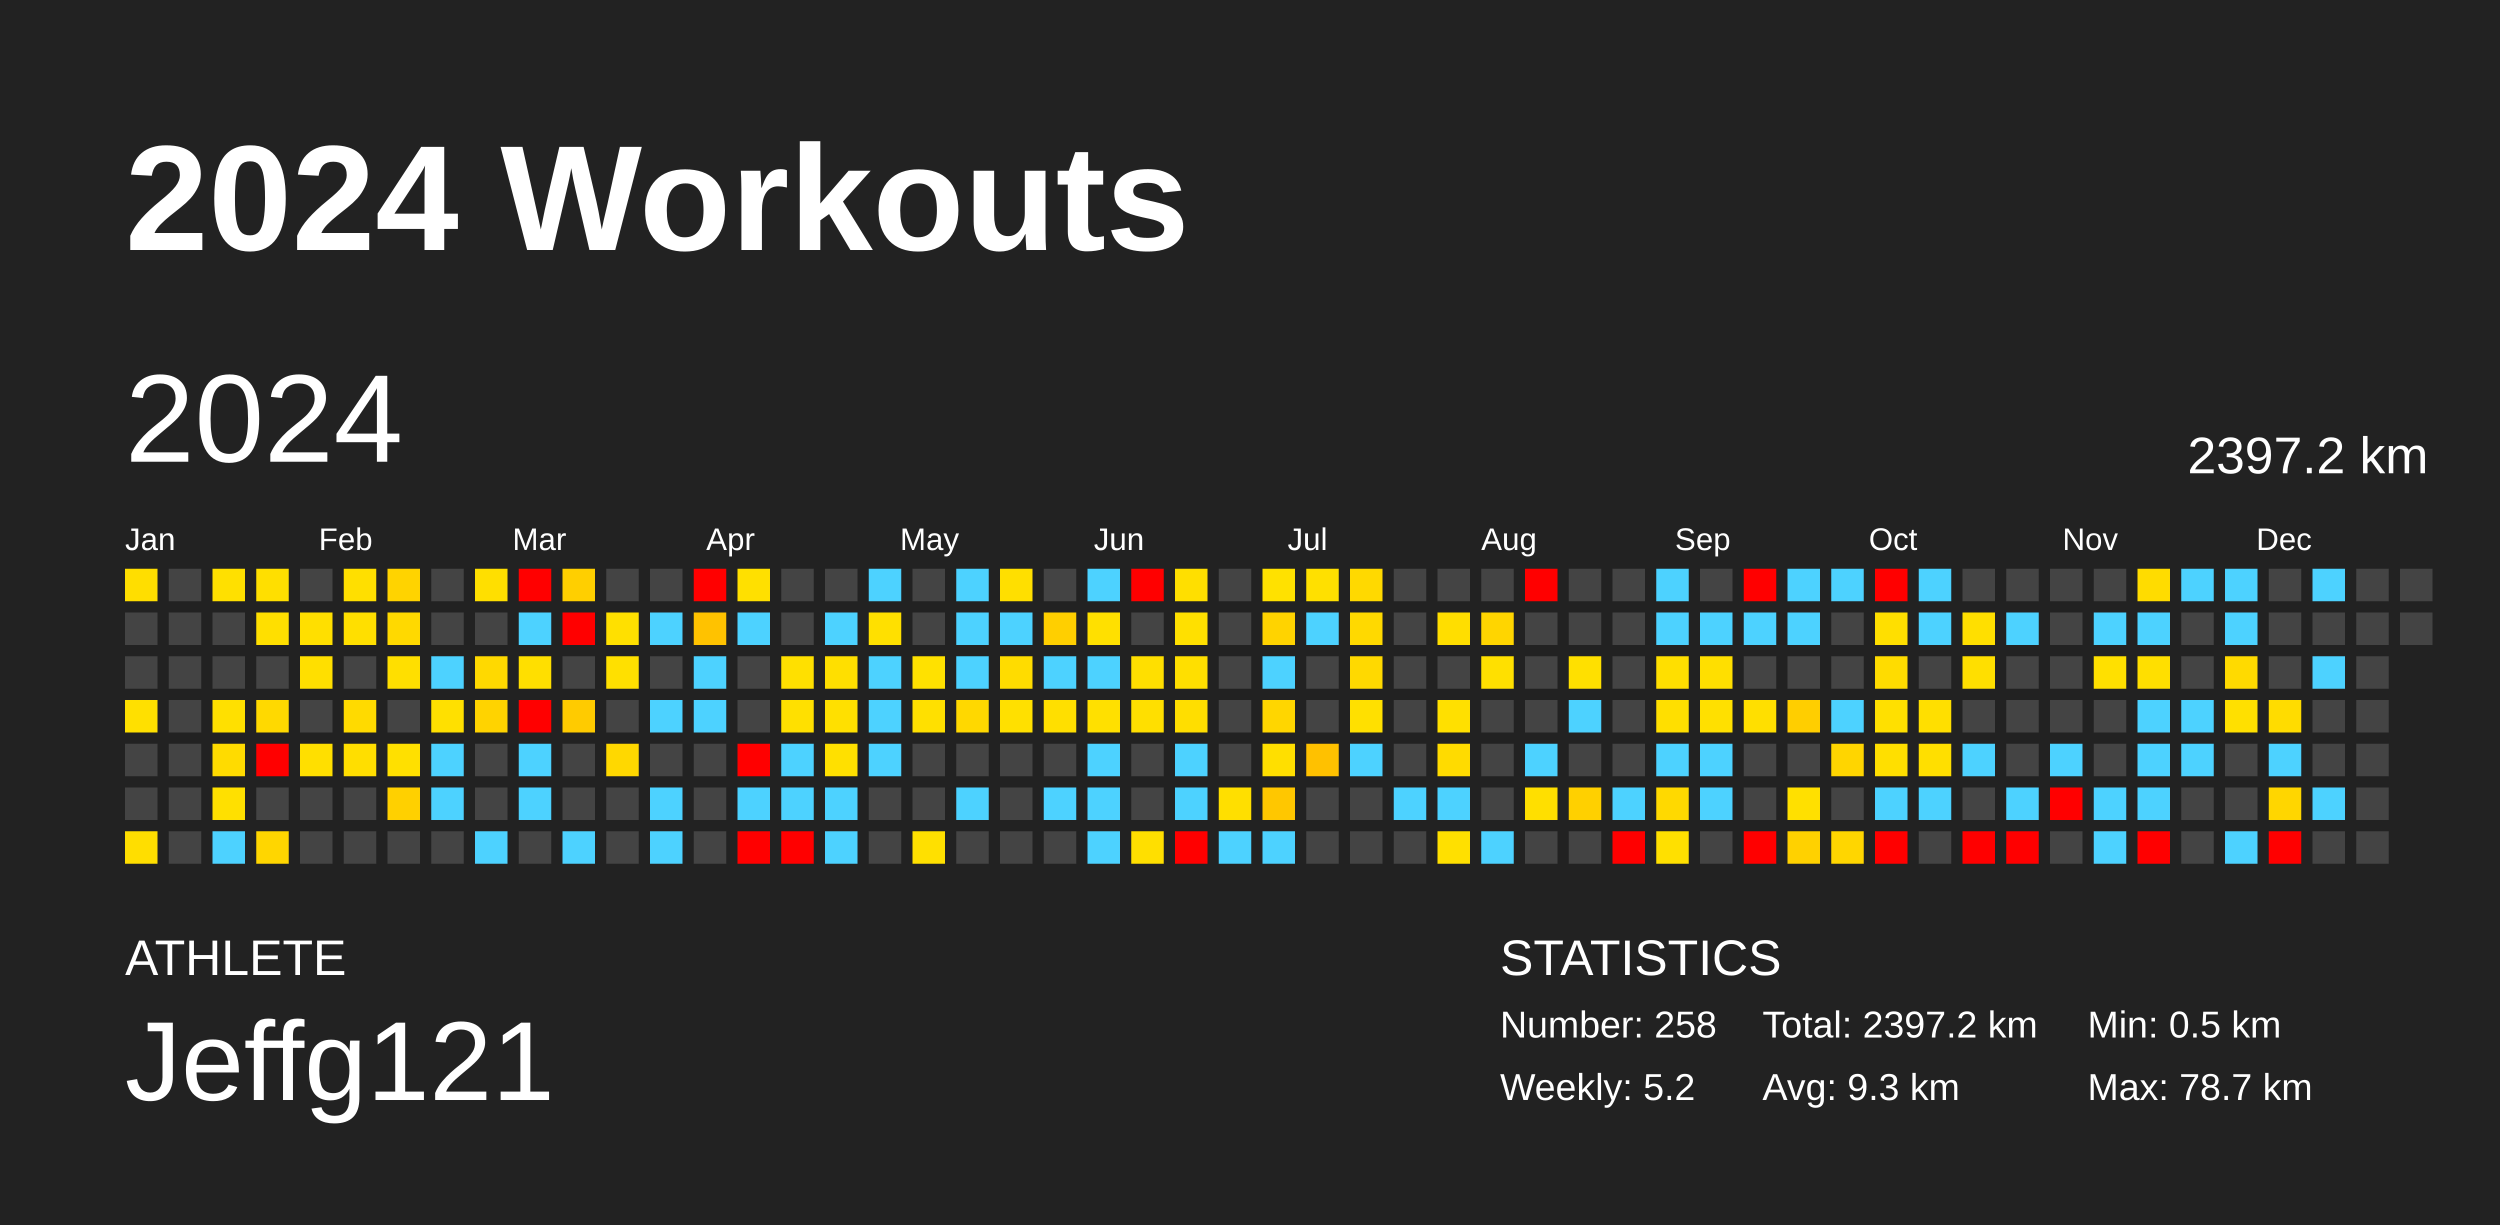
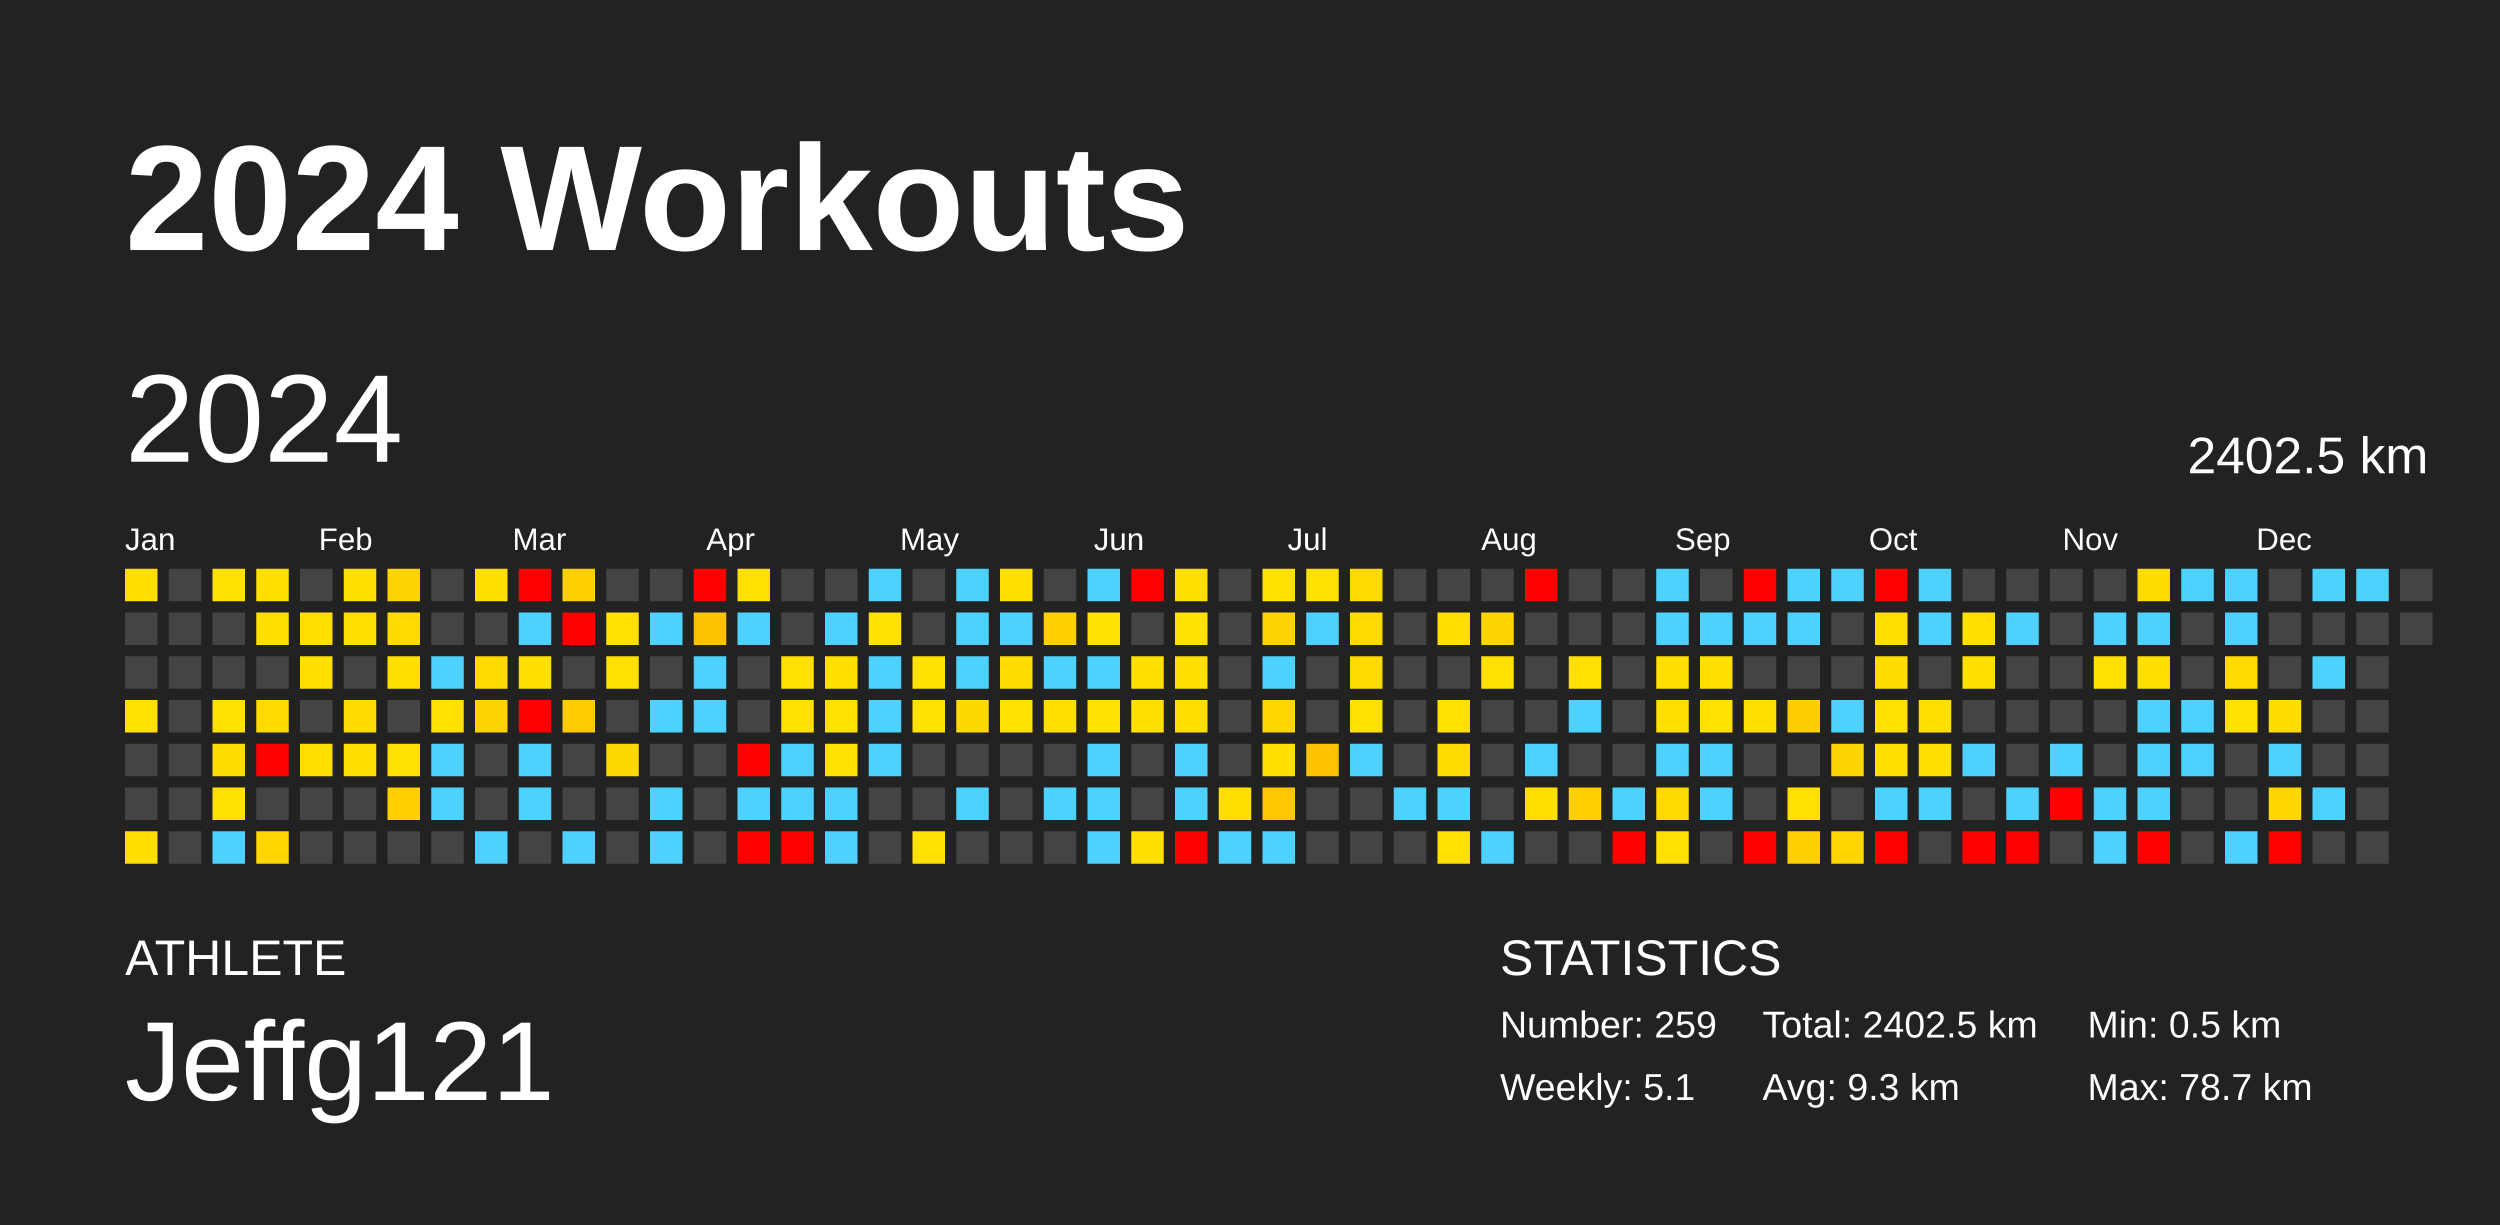
<svg xmlns="http://www.w3.org/2000/svg" baseProfile="full" height="98mm" version="1.1" viewBox="0,0,200,98" width="200mm">
  <defs />
  <rect fill="#222222" height="98" width="200" x="0" y="0" />
  <text fill="#FFFFFF" style="font-size:12px; font-family:Arial; font-weight:bold;" x="10" y="20">2024 Workouts</text>
  <text fill="#FFFFFF" style="font-size:4px; font-family:Arial" x="10" y="78">ATHLETE</text>
  <text fill="#FFFFFF" style="font-size:9px; font-family:Arial" x="10" y="88">Jeffg121</text>
  <text fill="#FFFFFF" style="font-size:4px; font-family:Arial" x="120" y="78">STATISTICS</text>
-   <text fill="#FFFFFF" style="font-size:3px; font-family:Arial" x="120" y="83">Number: 258</text>
-   <text fill="#FFFFFF" style="font-size:3px; font-family:Arial" x="120" y="88">Weekly: 5.2</text>
-   <text fill="#FFFFFF" style="font-size:3px; font-family:Arial" x="141" y="83">Total: 2397.2 km</text>
+   <text fill="#FFFFFF" style="font-size:3px; font-family:Arial" x="120" y="83">Number: 259</text>
+   <text fill="#FFFFFF" style="font-size:3px; font-family:Arial" x="120" y="88">Weekly: 5.1</text>
+   <text fill="#FFFFFF" style="font-size:3px; font-family:Arial" x="141" y="83">Total: 2402.5 km</text>
  <text fill="#FFFFFF" style="font-size:3px; font-family:Arial" x="141" y="88">Avg: 9.3 km</text>
  <text fill="#FFFFFF" style="font-size:3px; font-family:Arial" x="167" y="83">Min: 0.5 km</text>
  <text fill="#FFFFFF" style="font-size:3px; font-family:Arial" x="167" y="88">Max: 78.7 km</text>
  <text dominant-baseline="hanging" fill="#FFFFFF" style="font-size:10.0px; font-family:Arial;" x="10" y="30">2024</text>
-   <text dominant-baseline="hanging" fill="#FFFFFF" style="font-size:4.125px; font-family:Arial;" x="175" y="35">2397.2 km</text>
+   <text dominant-baseline="hanging" fill="#FFFFFF" style="font-size:4.125px; font-family:Arial;" x="175" y="35">2402.5 km</text>
  <text fill="#FFFFFF" style="font-size:2.5px; font-family:Arial" x="10.0" y="44">Jan</text>
  <text fill="#FFFFFF" style="font-size:2.5px; font-family:Arial" x="25.5" y="44">Feb</text>
  <text fill="#FFFFFF" style="font-size:2.5px; font-family:Arial" x="41.0" y="44">Mar</text>
  <text fill="#FFFFFF" style="font-size:2.5px; font-family:Arial" x="56.5" y="44">Apr</text>
  <text fill="#FFFFFF" style="font-size:2.5px; font-family:Arial" x="72.0" y="44">May</text>
  <text fill="#FFFFFF" style="font-size:2.5px; font-family:Arial" x="87.5" y="44">Jun</text>
  <text fill="#FFFFFF" style="font-size:2.5px; font-family:Arial" x="103.0" y="44">Jul</text>
  <text fill="#FFFFFF" style="font-size:2.5px; font-family:Arial" x="118.5" y="44">Aug</text>
  <text fill="#FFFFFF" style="font-size:2.5px; font-family:Arial" x="134.0" y="44">Sep</text>
  <text fill="#FFFFFF" style="font-size:2.5px; font-family:Arial" x="149.5" y="44">Oct</text>
  <text fill="#FFFFFF" style="font-size:2.5px; font-family:Arial" x="165.0" y="44">Nov</text>
  <text fill="#FFFFFF" style="font-size:2.5px; font-family:Arial" x="180.5" y="44">Dec</text>
  <rect fill="#ffde00" height="2.6" width="2.6" x="10.0" y="45.5" />
  <rect fill="#444444" height="2.6" width="2.6" x="10.0" y="49.0" />
  <rect fill="#444444" height="2.6" width="2.6" x="10.0" y="52.5" />
  <rect fill="#ffe000" height="2.6" width="2.6" x="10.0" y="56.0" />
  <rect fill="#444444" height="2.6" width="2.6" x="10.0" y="59.5" />
  <rect fill="#444444" height="2.6" width="2.6" x="10.0" y="63.0" />
  <rect fill="#ffde00" height="2.6" width="2.6" x="10.0" y="66.5" />
  <rect fill="#444444" height="2.6" width="2.6" x="13.5" y="45.5" />
  <rect fill="#444444" height="2.6" width="2.6" x="13.5" y="49.0" />
  <rect fill="#444444" height="2.6" width="2.6" x="13.5" y="52.5" />
  <rect fill="#444444" height="2.6" width="2.6" x="13.5" y="56.0" />
  <rect fill="#444444" height="2.6" width="2.6" x="13.5" y="59.5" />
  <rect fill="#444444" height="2.6" width="2.6" x="13.5" y="63.0" />
  <rect fill="#444444" height="2.6" width="2.6" x="13.5" y="66.5" />
  <rect fill="#ffe000" height="2.6" width="2.6" x="17.0" y="45.5" />
  <rect fill="#444444" height="2.6" width="2.6" x="17.0" y="49.0" />
  <rect fill="#444444" height="2.6" width="2.6" x="17.0" y="52.5" />
  <rect fill="#ffe000" height="2.6" width="2.6" x="17.0" y="56.0" />
  <rect fill="#ffdb00" height="2.6" width="2.6" x="17.0" y="59.5" />
  <rect fill="#ffe000" height="2.6" width="2.6" x="17.0" y="63.0" />
  <rect fill="#4dd2ff" height="2.6" width="2.6" x="17.0" y="66.5" />
  <rect fill="#ffdf00" height="2.6" width="2.6" x="20.5" y="45.5" />
  <rect fill="#ffdf00" height="2.6" width="2.6" x="20.5" y="49.0" />
  <rect fill="#444444" height="2.6" width="2.6" x="20.5" y="52.5" />
  <rect fill="#ffd900" height="2.6" width="2.6" x="20.5" y="56.0" />
  <rect fill="red" height="2.6" width="2.6" x="20.5" y="59.5" />
  <rect fill="#444444" height="2.6" width="2.6" x="20.5" y="63.0" />
  <rect fill="#ffd600" height="2.6" width="2.6" x="20.5" y="66.5" />
  <rect fill="#444444" height="2.6" width="2.6" x="24.0" y="45.5" />
  <rect fill="#ffdf00" height="2.6" width="2.6" x="24.0" y="49.0" />
  <rect fill="#ffdf00" height="2.6" width="2.6" x="24.0" y="52.5" />
  <rect fill="#444444" height="2.6" width="2.6" x="24.0" y="56.0" />
  <rect fill="#ffdf00" height="2.6" width="2.6" x="24.0" y="59.5" />
  <rect fill="#444444" height="2.6" width="2.6" x="24.0" y="63.0" />
  <rect fill="#444444" height="2.6" width="2.6" x="24.0" y="66.5" />
  <rect fill="#ffdf00" height="2.6" width="2.6" x="27.5" y="45.5" />
  <rect fill="#ffdf00" height="2.6" width="2.6" x="27.5" y="49.0" />
  <rect fill="#444444" height="2.6" width="2.6" x="27.5" y="52.5" />
  <rect fill="#ffda00" height="2.6" width="2.6" x="27.5" y="56.0" />
  <rect fill="#ffde00" height="2.6" width="2.6" x="27.5" y="59.5" />
  <rect fill="#444444" height="2.6" width="2.6" x="27.5" y="63.0" />
  <rect fill="#444444" height="2.6" width="2.6" x="27.5" y="66.5" />
  <rect fill="#ffd300" height="2.6" width="2.6" x="31.0" y="45.5" />
  <rect fill="#ffd900" height="2.6" width="2.6" x="31.0" y="49.0" />
  <rect fill="#ffdf00" height="2.6" width="2.6" x="31.0" y="52.5" />
  <rect fill="#444444" height="2.6" width="2.6" x="31.0" y="56.0" />
  <rect fill="#ffe000" height="2.6" width="2.6" x="31.0" y="59.5" />
  <rect fill="#ffd000" height="2.6" width="2.6" x="31.0" y="63.0" />
  <rect fill="#444444" height="2.6" width="2.6" x="31.0" y="66.5" />
  <rect fill="#444444" height="2.6" width="2.6" x="34.5" y="45.5" />
  <rect fill="#444444" height="2.6" width="2.6" x="34.5" y="49.0" />
  <rect fill="#4dd2ff" height="2.6" width="2.6" x="34.5" y="52.5" />
  <rect fill="#ffe000" height="2.6" width="2.6" x="34.5" y="56.0" />
  <rect fill="#4dd2ff" height="2.6" width="2.6" x="34.5" y="59.5" />
  <rect fill="#4dd2ff" height="2.6" width="2.6" x="34.5" y="63.0" />
  <rect fill="#444444" height="2.6" width="2.6" x="34.5" y="66.5" />
  <rect fill="#ffdf00" height="2.6" width="2.6" x="38.0" y="45.5" />
  <rect fill="#444444" height="2.6" width="2.6" x="38.0" y="49.0" />
  <rect fill="#ffd900" height="2.6" width="2.6" x="38.0" y="52.5" />
  <rect fill="#ffd300" height="2.6" width="2.6" x="38.0" y="56.0" />
  <rect fill="#444444" height="2.6" width="2.6" x="38.0" y="59.5" />
  <rect fill="#444444" height="2.6" width="2.6" x="38.0" y="63.0" />
  <rect fill="#4dd2ff" height="2.6" width="2.6" x="38.0" y="66.5" />
  <rect fill="red" height="2.6" width="2.6" x="41.5" y="45.5" />
  <rect fill="#4dd2ff" height="2.6" width="2.6" x="41.5" y="49.0" />
  <rect fill="#ffdf00" height="2.6" width="2.6" x="41.5" y="52.5" />
  <rect fill="red" height="2.6" width="2.6" x="41.5" y="56.0" />
  <rect fill="#4dd2ff" height="2.6" width="2.6" x="41.5" y="59.5" />
  <rect fill="#4dd2ff" height="2.6" width="2.6" x="41.5" y="63.0" />
  <rect fill="#444444" height="2.6" width="2.6" x="41.5" y="66.5" />
  <rect fill="#ffcf00" height="2.6" width="2.6" x="45.0" y="45.5" />
  <rect fill="red" height="2.6" width="2.6" x="45.0" y="49.0" />
  <rect fill="#444444" height="2.6" width="2.6" x="45.0" y="52.5" />
  <rect fill="#ffcb00" height="2.6" width="2.6" x="45.0" y="56.0" />
  <rect fill="#444444" height="2.6" width="2.6" x="45.0" y="59.5" />
  <rect fill="#444444" height="2.6" width="2.6" x="45.0" y="63.0" />
  <rect fill="#4dd2ff" height="2.6" width="2.6" x="45.0" y="66.5" />
  <rect fill="#444444" height="2.6" width="2.6" x="48.5" y="45.5" />
  <rect fill="#ffe000" height="2.6" width="2.6" x="48.5" y="49.0" />
  <rect fill="#ffe000" height="2.6" width="2.6" x="48.5" y="52.5" />
  <rect fill="#444444" height="2.6" width="2.6" x="48.5" y="56.0" />
  <rect fill="#ffd800" height="2.6" width="2.6" x="48.5" y="59.5" />
  <rect fill="#444444" height="2.6" width="2.6" x="48.5" y="63.0" />
  <rect fill="#444444" height="2.6" width="2.6" x="48.5" y="66.5" />
  <rect fill="#444444" height="2.6" width="2.6" x="52.0" y="45.5" />
  <rect fill="#4dd2ff" height="2.6" width="2.6" x="52.0" y="49.0" />
  <rect fill="#444444" height="2.6" width="2.6" x="52.0" y="52.5" />
  <rect fill="#4dd2ff" height="2.6" width="2.6" x="52.0" y="56.0" />
  <rect fill="#444444" height="2.6" width="2.6" x="52.0" y="59.5" />
  <rect fill="#4dd2ff" height="2.6" width="2.6" x="52.0" y="63.0" />
  <rect fill="#4dd2ff" height="2.6" width="2.6" x="52.0" y="66.5" />
  <rect fill="red" height="2.6" width="2.6" x="55.5" y="45.5" />
  <rect fill="#ffc200" height="2.6" width="2.6" x="55.5" y="49.0" />
  <rect fill="#4dd2ff" height="2.6" width="2.6" x="55.5" y="52.5" />
  <rect fill="#4dd2ff" height="2.6" width="2.6" x="55.5" y="56.0" />
  <rect fill="#444444" height="2.6" width="2.6" x="55.5" y="59.5" />
  <rect fill="#444444" height="2.6" width="2.6" x="55.5" y="63.0" />
  <rect fill="#444444" height="2.6" width="2.6" x="55.5" y="66.5" />
  <rect fill="#ffe000" height="2.6" width="2.6" x="59.0" y="45.5" />
  <rect fill="#4dd2ff" height="2.6" width="2.6" x="59.0" y="49.0" />
  <rect fill="#444444" height="2.6" width="2.6" x="59.0" y="52.5" />
  <rect fill="#444444" height="2.6" width="2.6" x="59.0" y="56.0" />
  <rect fill="red" height="2.6" width="2.6" x="59.0" y="59.5" />
  <rect fill="#4dd2ff" height="2.6" width="2.6" x="59.0" y="63.0" />
  <rect fill="red" height="2.6" width="2.6" x="59.0" y="66.5" />
  <rect fill="#444444" height="2.6" width="2.6" x="62.5" y="45.5" />
  <rect fill="#444444" height="2.6" width="2.6" x="62.5" y="49.0" />
  <rect fill="#ffe000" height="2.6" width="2.6" x="62.5" y="52.5" />
  <rect fill="#ffe000" height="2.6" width="2.6" x="62.5" y="56.0" />
  <rect fill="#4dd2ff" height="2.6" width="2.6" x="62.5" y="59.5" />
  <rect fill="#4dd2ff" height="2.6" width="2.6" x="62.5" y="63.0" />
  <rect fill="red" height="2.6" width="2.6" x="62.5" y="66.5" />
  <rect fill="#444444" height="2.6" width="2.6" x="66.0" y="45.5" />
  <rect fill="#4dd2ff" height="2.6" width="2.6" x="66.0" y="49.0" />
  <rect fill="#ffdf00" height="2.6" width="2.6" x="66.0" y="52.5" />
  <rect fill="#ffe000" height="2.6" width="2.6" x="66.0" y="56.0" />
  <rect fill="#ffe000" height="2.6" width="2.6" x="66.0" y="59.5" />
  <rect fill="#4dd2ff" height="2.6" width="2.6" x="66.0" y="63.0" />
  <rect fill="#4dd2ff" height="2.6" width="2.6" x="66.0" y="66.5" />
  <rect fill="#4dd2ff" height="2.6" width="2.6" x="69.5" y="45.5" />
  <rect fill="#ffe000" height="2.6" width="2.6" x="69.5" y="49.0" />
  <rect fill="#4dd2ff" height="2.6" width="2.6" x="69.5" y="52.5" />
  <rect fill="#4dd2ff" height="2.6" width="2.6" x="69.5" y="56.0" />
  <rect fill="#4dd2ff" height="2.6" width="2.6" x="69.5" y="59.5" />
  <rect fill="#444444" height="2.6" width="2.6" x="69.5" y="63.0" />
  <rect fill="#444444" height="2.6" width="2.6" x="69.5" y="66.5" />
  <rect fill="#444444" height="2.6" width="2.6" x="73.0" y="45.5" />
  <rect fill="#444444" height="2.6" width="2.6" x="73.0" y="49.0" />
  <rect fill="#ffe100" height="2.6" width="2.6" x="73.0" y="52.5" />
  <rect fill="#ffe000" height="2.6" width="2.6" x="73.0" y="56.0" />
  <rect fill="#444444" height="2.6" width="2.6" x="73.0" y="59.5" />
  <rect fill="#444444" height="2.6" width="2.6" x="73.0" y="63.0" />
  <rect fill="#ffe000" height="2.6" width="2.6" x="73.0" y="66.5" />
  <rect fill="#4dd2ff" height="2.6" width="2.6" x="76.5" y="45.5" />
  <rect fill="#4dd2ff" height="2.6" width="2.6" x="76.5" y="49.0" />
  <rect fill="#4dd2ff" height="2.6" width="2.6" x="76.5" y="52.5" />
  <rect fill="#ffd800" height="2.6" width="2.6" x="76.5" y="56.0" />
  <rect fill="#444444" height="2.6" width="2.6" x="76.5" y="59.5" />
  <rect fill="#4dd2ff" height="2.6" width="2.6" x="76.5" y="63.0" />
  <rect fill="#444444" height="2.6" width="2.6" x="76.5" y="66.5" />
  <rect fill="#ffdf00" height="2.6" width="2.6" x="80.0" y="45.5" />
  <rect fill="#4dd2ff" height="2.6" width="2.6" x="80.0" y="49.0" />
  <rect fill="#ffdc00" height="2.6" width="2.6" x="80.0" y="52.5" />
  <rect fill="#ffe000" height="2.6" width="2.6" x="80.0" y="56.0" />
  <rect fill="#444444" height="2.6" width="2.6" x="80.0" y="59.5" />
  <rect fill="#444444" height="2.6" width="2.6" x="80.0" y="63.0" />
  <rect fill="#444444" height="2.6" width="2.6" x="80.0" y="66.5" />
  <rect fill="#444444" height="2.6" width="2.6" x="83.5" y="45.5" />
  <rect fill="#ffcf00" height="2.6" width="2.6" x="83.5" y="49.0" />
  <rect fill="#4dd2ff" height="2.6" width="2.6" x="83.5" y="52.5" />
  <rect fill="#ffdf00" height="2.6" width="2.6" x="83.5" y="56.0" />
  <rect fill="#444444" height="2.6" width="2.6" x="83.5" y="59.5" />
  <rect fill="#4dd2ff" height="2.6" width="2.6" x="83.5" y="63.0" />
  <rect fill="#444444" height="2.6" width="2.6" x="83.5" y="66.5" />
  <rect fill="#4dd2ff" height="2.6" width="2.6" x="87.0" y="45.5" />
  <rect fill="#ffe000" height="2.6" width="2.6" x="87.0" y="49.0" />
  <rect fill="#4dd2ff" height="2.6" width="2.6" x="87.0" y="52.5" />
  <rect fill="#ffe000" height="2.6" width="2.6" x="87.0" y="56.0" />
  <rect fill="#4dd2ff" height="2.6" width="2.6" x="87.0" y="59.5" />
  <rect fill="#4dd2ff" height="2.6" width="2.6" x="87.0" y="63.0" />
  <rect fill="#4dd2ff" height="2.6" width="2.6" x="87.0" y="66.5" />
  <rect fill="red" height="2.6" width="2.6" x="90.5" y="45.5" />
  <rect fill="#444444" height="2.6" width="2.6" x="90.5" y="49.0" />
  <rect fill="#ffdf00" height="2.6" width="2.6" x="90.5" y="52.5" />
  <rect fill="#ffdf00" height="2.6" width="2.6" x="90.5" y="56.0" />
  <rect fill="#444444" height="2.6" width="2.6" x="90.5" y="59.5" />
  <rect fill="#444444" height="2.6" width="2.6" x="90.5" y="63.0" />
  <rect fill="#ffdf00" height="2.6" width="2.6" x="90.5" y="66.5" />
  <rect fill="#ffdf00" height="2.6" width="2.6" x="94.0" y="45.5" />
  <rect fill="#ffe000" height="2.6" width="2.6" x="94.0" y="49.0" />
  <rect fill="#ffdf00" height="2.6" width="2.6" x="94.0" y="52.5" />
  <rect fill="#ffde00" height="2.6" width="2.6" x="94.0" y="56.0" />
  <rect fill="#4dd2ff" height="2.6" width="2.6" x="94.0" y="59.5" />
  <rect fill="#4dd2ff" height="2.6" width="2.6" x="94.0" y="63.0" />
  <rect fill="red" height="2.6" width="2.6" x="94.0" y="66.5" />
  <rect fill="#444444" height="2.6" width="2.6" x="97.5" y="45.5" />
  <rect fill="#444444" height="2.6" width="2.6" x="97.5" y="49.0" />
  <rect fill="#444444" height="2.6" width="2.6" x="97.5" y="52.5" />
  <rect fill="#444444" height="2.6" width="2.6" x="97.5" y="56.0" />
  <rect fill="#444444" height="2.6" width="2.6" x="97.5" y="59.5" />
  <rect fill="#ffdf00" height="2.6" width="2.6" x="97.5" y="63.0" />
  <rect fill="#4dd2ff" height="2.6" width="2.6" x="97.5" y="66.5" />
  <rect fill="#ffe100" height="2.6" width="2.6" x="101.0" y="45.5" />
  <rect fill="#ffd300" height="2.6" width="2.6" x="101.0" y="49.0" />
  <rect fill="#4dd2ff" height="2.6" width="2.6" x="101.0" y="52.5" />
  <rect fill="#ffd600" height="2.6" width="2.6" x="101.0" y="56.0" />
  <rect fill="#ffdf00" height="2.6" width="2.6" x="101.0" y="59.5" />
  <rect fill="#ffc700" height="2.6" width="2.6" x="101.0" y="63.0" />
  <rect fill="#4dd2ff" height="2.6" width="2.6" x="101.0" y="66.5" />
  <rect fill="#ffe000" height="2.6" width="2.6" x="104.5" y="45.5" />
  <rect fill="#4dd2ff" height="2.6" width="2.6" x="104.5" y="49.0" />
  <rect fill="#444444" height="2.6" width="2.6" x="104.5" y="52.5" />
  <rect fill="#444444" height="2.6" width="2.6" x="104.5" y="56.0" />
  <rect fill="#ffc100" height="2.6" width="2.6" x="104.5" y="59.5" />
  <rect fill="#444444" height="2.6" width="2.6" x="104.5" y="63.0" />
  <rect fill="#444444" height="2.6" width="2.6" x="104.5" y="66.5" />
  <rect fill="#ffd900" height="2.6" width="2.6" x="108.0" y="45.5" />
  <rect fill="#ffd900" height="2.6" width="2.6" x="108.0" y="49.0" />
  <rect fill="#ffd900" height="2.6" width="2.6" x="108.0" y="52.5" />
  <rect fill="#ffe000" height="2.6" width="2.6" x="108.0" y="56.0" />
  <rect fill="#4dd2ff" height="2.6" width="2.6" x="108.0" y="59.5" />
  <rect fill="#444444" height="2.6" width="2.6" x="108.0" y="63.0" />
  <rect fill="#444444" height="2.6" width="2.6" x="108.0" y="66.5" />
  <rect fill="#444444" height="2.6" width="2.6" x="111.5" y="45.5" />
  <rect fill="#444444" height="2.6" width="2.6" x="111.5" y="49.0" />
  <rect fill="#444444" height="2.6" width="2.6" x="111.5" y="52.5" />
  <rect fill="#444444" height="2.6" width="2.6" x="111.5" y="56.0" />
  <rect fill="#444444" height="2.6" width="2.6" x="111.5" y="59.5" />
  <rect fill="#4dd2ff" height="2.6" width="2.6" x="111.5" y="63.0" />
  <rect fill="#444444" height="2.6" width="2.6" x="111.5" y="66.5" />
  <rect fill="#444444" height="2.6" width="2.6" x="115.0" y="45.5" />
  <rect fill="#ffde00" height="2.6" width="2.6" x="115.0" y="49.0" />
  <rect fill="#444444" height="2.6" width="2.6" x="115.0" y="52.5" />
  <rect fill="#ffe000" height="2.6" width="2.6" x="115.0" y="56.0" />
  <rect fill="#ffdb00" height="2.6" width="2.6" x="115.0" y="59.5" />
  <rect fill="#4dd2ff" height="2.6" width="2.6" x="115.0" y="63.0" />
  <rect fill="#ffe000" height="2.6" width="2.6" x="115.0" y="66.5" />
  <rect fill="#444444" height="2.6" width="2.6" x="118.5" y="45.5" />
  <rect fill="#ffd500" height="2.6" width="2.6" x="118.5" y="49.0" />
  <rect fill="#ffe000" height="2.6" width="2.6" x="118.5" y="52.5" />
  <rect fill="#444444" height="2.6" width="2.6" x="118.5" y="56.0" />
  <rect fill="#444444" height="2.6" width="2.6" x="118.5" y="59.5" />
  <rect fill="#444444" height="2.6" width="2.6" x="118.5" y="63.0" />
  <rect fill="#4dd2ff" height="2.6" width="2.6" x="118.5" y="66.5" />
  <rect fill="red" height="2.6" width="2.6" x="122.0" y="45.5" />
  <rect fill="#444444" height="2.6" width="2.6" x="122.0" y="49.0" />
  <rect fill="#444444" height="2.6" width="2.6" x="122.0" y="52.5" />
  <rect fill="#444444" height="2.6" width="2.6" x="122.0" y="56.0" />
  <rect fill="#4dd2ff" height="2.6" width="2.6" x="122.0" y="59.5" />
  <rect fill="#ffdf00" height="2.6" width="2.6" x="122.0" y="63.0" />
  <rect fill="#444444" height="2.6" width="2.6" x="122.0" y="66.5" />
  <rect fill="#444444" height="2.6" width="2.6" x="125.5" y="45.5" />
  <rect fill="#444444" height="2.6" width="2.6" x="125.5" y="49.0" />
  <rect fill="#ffe000" height="2.6" width="2.6" x="125.5" y="52.5" />
  <rect fill="#4dd2ff" height="2.6" width="2.6" x="125.5" y="56.0" />
  <rect fill="#444444" height="2.6" width="2.6" x="125.5" y="59.5" />
  <rect fill="#ffd000" height="2.6" width="2.6" x="125.5" y="63.0" />
  <rect fill="#444444" height="2.6" width="2.6" x="125.5" y="66.5" />
  <rect fill="#444444" height="2.6" width="2.6" x="129.0" y="45.5" />
  <rect fill="#444444" height="2.6" width="2.6" x="129.0" y="49.0" />
  <rect fill="#444444" height="2.6" width="2.6" x="129.0" y="52.5" />
  <rect fill="#444444" height="2.6" width="2.6" x="129.0" y="56.0" />
  <rect fill="#444444" height="2.6" width="2.6" x="129.0" y="59.5" />
  <rect fill="#4dd2ff" height="2.6" width="2.6" x="129.0" y="63.0" />
  <rect fill="red" height="2.6" width="2.6" x="129.0" y="66.5" />
  <rect fill="#4dd2ff" height="2.6" width="2.6" x="132.5" y="45.5" />
  <rect fill="#4dd2ff" height="2.6" width="2.6" x="132.5" y="49.0" />
  <rect fill="#ffdf00" height="2.6" width="2.6" x="132.5" y="52.5" />
  <rect fill="#ffdf00" height="2.6" width="2.6" x="132.5" y="56.0" />
  <rect fill="#4dd2ff" height="2.6" width="2.6" x="132.5" y="59.5" />
  <rect fill="#ffd900" height="2.6" width="2.6" x="132.5" y="63.0" />
  <rect fill="#ffe000" height="2.6" width="2.6" x="132.5" y="66.5" />
  <rect fill="#444444" height="2.6" width="2.6" x="136.0" y="45.5" />
  <rect fill="#4dd2ff" height="2.6" width="2.6" x="136.0" y="49.0" />
  <rect fill="#ffdf00" height="2.6" width="2.6" x="136.0" y="52.5" />
  <rect fill="#ffe000" height="2.6" width="2.6" x="136.0" y="56.0" />
  <rect fill="#4dd2ff" height="2.6" width="2.6" x="136.0" y="59.5" />
  <rect fill="#4dd2ff" height="2.6" width="2.6" x="136.0" y="63.0" />
  <rect fill="#444444" height="2.6" width="2.6" x="136.0" y="66.5" />
  <rect fill="red" height="2.6" width="2.6" x="139.5" y="45.5" />
  <rect fill="#4dd2ff" height="2.6" width="2.6" x="139.5" y="49.0" />
  <rect fill="#444444" height="2.6" width="2.6" x="139.5" y="52.5" />
  <rect fill="#ffdf00" height="2.6" width="2.6" x="139.5" y="56.0" />
  <rect fill="#444444" height="2.6" width="2.6" x="139.5" y="59.5" />
  <rect fill="#444444" height="2.6" width="2.6" x="139.5" y="63.0" />
  <rect fill="red" height="2.6" width="2.6" x="139.5" y="66.5" />
  <rect fill="#4dd2ff" height="2.6" width="2.6" x="143.0" y="45.5" />
  <rect fill="#4dd2ff" height="2.6" width="2.6" x="143.0" y="49.0" />
  <rect fill="#444444" height="2.6" width="2.6" x="143.0" y="52.5" />
  <rect fill="#ffce00" height="2.6" width="2.6" x="143.0" y="56.0" />
  <rect fill="#444444" height="2.6" width="2.6" x="143.0" y="59.5" />
  <rect fill="#ffe000" height="2.6" width="2.6" x="143.0" y="63.0" />
  <rect fill="#ffd100" height="2.6" width="2.6" x="143.0" y="66.5" />
  <rect fill="#4dd2ff" height="2.6" width="2.6" x="146.5" y="45.5" />
  <rect fill="#444444" height="2.6" width="2.6" x="146.5" y="49.0" />
  <rect fill="#444444" height="2.6" width="2.6" x="146.5" y="52.5" />
  <rect fill="#4dd2ff" height="2.6" width="2.6" x="146.5" y="56.0" />
  <rect fill="#ffd500" height="2.6" width="2.6" x="146.5" y="59.5" />
  <rect fill="#444444" height="2.6" width="2.6" x="146.5" y="63.0" />
  <rect fill="#ffd600" height="2.6" width="2.6" x="146.5" y="66.5" />
  <rect fill="red" height="2.6" width="2.6" x="150.0" y="45.5" />
  <rect fill="#ffdf00" height="2.6" width="2.6" x="150.0" y="49.0" />
  <rect fill="#ffdc00" height="2.6" width="2.6" x="150.0" y="52.5" />
  <rect fill="#ffe000" height="2.6" width="2.6" x="150.0" y="56.0" />
  <rect fill="#ffdf00" height="2.6" width="2.6" x="150.0" y="59.5" />
  <rect fill="#4dd2ff" height="2.6" width="2.6" x="150.0" y="63.0" />
  <rect fill="red" height="2.6" width="2.6" x="150.0" y="66.5" />
  <rect fill="#4dd2ff" height="2.6" width="2.6" x="153.5" y="45.5" />
  <rect fill="#4dd2ff" height="2.6" width="2.6" x="153.5" y="49.0" />
  <rect fill="#444444" height="2.6" width="2.6" x="153.5" y="52.5" />
  <rect fill="#ffdf00" height="2.6" width="2.6" x="153.5" y="56.0" />
  <rect fill="#ffdf00" height="2.6" width="2.6" x="153.5" y="59.5" />
  <rect fill="#4dd2ff" height="2.6" width="2.6" x="153.5" y="63.0" />
  <rect fill="#444444" height="2.6" width="2.6" x="153.5" y="66.5" />
  <rect fill="#444444" height="2.6" width="2.6" x="157.0" y="45.5" />
  <rect fill="#ffdf00" height="2.6" width="2.6" x="157.0" y="49.0" />
  <rect fill="#ffdf00" height="2.6" width="2.6" x="157.0" y="52.5" />
  <rect fill="#444444" height="2.6" width="2.6" x="157.0" y="56.0" />
  <rect fill="#4dd2ff" height="2.6" width="2.6" x="157.0" y="59.5" />
  <rect fill="#444444" height="2.6" width="2.6" x="157.0" y="63.0" />
  <rect fill="red" height="2.6" width="2.6" x="157.0" y="66.5" />
  <rect fill="#444444" height="2.6" width="2.6" x="160.5" y="45.5" />
  <rect fill="#4dd2ff" height="2.6" width="2.6" x="160.5" y="49.0" />
  <rect fill="#444444" height="2.6" width="2.6" x="160.5" y="52.5" />
  <rect fill="#444444" height="2.6" width="2.6" x="160.5" y="56.0" />
  <rect fill="#444444" height="2.6" width="2.6" x="160.5" y="59.5" />
  <rect fill="#4dd2ff" height="2.6" width="2.6" x="160.5" y="63.0" />
  <rect fill="red" height="2.6" width="2.6" x="160.5" y="66.5" />
  <rect fill="#444444" height="2.6" width="2.6" x="164.0" y="45.5" />
  <rect fill="#444444" height="2.6" width="2.6" x="164.0" y="49.0" />
  <rect fill="#444444" height="2.6" width="2.6" x="164.0" y="52.5" />
  <rect fill="#444444" height="2.6" width="2.6" x="164.0" y="56.0" />
  <rect fill="#4dd2ff" height="2.6" width="2.6" x="164.0" y="59.5" />
  <rect fill="red" height="2.6" width="2.6" x="164.0" y="63.0" />
  <rect fill="#444444" height="2.6" width="2.6" x="164.0" y="66.5" />
  <rect fill="#444444" height="2.6" width="2.6" x="167.5" y="45.5" />
  <rect fill="#4dd2ff" height="2.6" width="2.6" x="167.5" y="49.0" />
  <rect fill="#ffe000" height="2.6" width="2.6" x="167.5" y="52.5" />
  <rect fill="#444444" height="2.6" width="2.6" x="167.5" y="56.0" />
  <rect fill="#444444" height="2.6" width="2.6" x="167.5" y="59.5" />
  <rect fill="#4dd2ff" height="2.6" width="2.6" x="167.5" y="63.0" />
  <rect fill="#4dd2ff" height="2.6" width="2.6" x="167.5" y="66.5" />
  <rect fill="#ffdc00" height="2.6" width="2.6" x="171.0" y="45.5" />
  <rect fill="#4dd2ff" height="2.6" width="2.6" x="171.0" y="49.0" />
  <rect fill="#ffdf00" height="2.6" width="2.6" x="171.0" y="52.5" />
  <rect fill="#4dd2ff" height="2.6" width="2.6" x="171.0" y="56.0" />
  <rect fill="#4dd2ff" height="2.6" width="2.6" x="171.0" y="59.5" />
  <rect fill="#4dd2ff" height="2.6" width="2.6" x="171.0" y="63.0" />
  <rect fill="red" height="2.6" width="2.6" x="171.0" y="66.5" />
  <rect fill="#4dd2ff" height="2.6" width="2.6" x="174.5" y="45.5" />
  <rect fill="#444444" height="2.6" width="2.6" x="174.5" y="49.0" />
  <rect fill="#444444" height="2.6" width="2.6" x="174.5" y="52.5" />
  <rect fill="#4dd2ff" height="2.6" width="2.6" x="174.5" y="56.0" />
  <rect fill="#4dd2ff" height="2.6" width="2.6" x="174.5" y="59.5" />
  <rect fill="#444444" height="2.6" width="2.6" x="174.5" y="63.0" />
  <rect fill="#444444" height="2.6" width="2.6" x="174.5" y="66.5" />
  <rect fill="#4dd2ff" height="2.6" width="2.6" x="178.0" y="45.5" />
  <rect fill="#4dd2ff" height="2.6" width="2.6" x="178.0" y="49.0" />
  <rect fill="#ffda00" height="2.6" width="2.6" x="178.0" y="52.5" />
  <rect fill="#ffe000" height="2.6" width="2.6" x="178.0" y="56.0" />
  <rect fill="#444444" height="2.6" width="2.6" x="178.0" y="59.5" />
  <rect fill="#444444" height="2.6" width="2.6" x="178.0" y="63.0" />
  <rect fill="#4dd2ff" height="2.6" width="2.6" x="178.0" y="66.5" />
  <rect fill="#444444" height="2.6" width="2.6" x="181.5" y="45.5" />
  <rect fill="#444444" height="2.6" width="2.6" x="181.5" y="49.0" />
  <rect fill="#444444" height="2.6" width="2.6" x="181.5" y="52.5" />
  <rect fill="#ffdc00" height="2.6" width="2.6" x="181.5" y="56.0" />
  <rect fill="#4dd2ff" height="2.6" width="2.6" x="181.5" y="59.5" />
  <rect fill="#ffd600" height="2.6" width="2.6" x="181.5" y="63.0" />
  <rect fill="red" height="2.6" width="2.6" x="181.5" y="66.5" />
  <rect fill="#4dd2ff" height="2.6" width="2.6" x="185.0" y="45.5" />
  <rect fill="#444444" height="2.6" width="2.6" x="185.0" y="49.0" />
  <rect fill="#4dd2ff" height="2.6" width="2.6" x="185.0" y="52.5" />
  <rect fill="#444444" height="2.6" width="2.6" x="185.0" y="56.0" />
  <rect fill="#444444" height="2.6" width="2.6" x="185.0" y="59.5" />
  <rect fill="#4dd2ff" height="2.6" width="2.6" x="185.0" y="63.0" />
  <rect fill="#444444" height="2.6" width="2.6" x="185.0" y="66.5" />
-   <rect fill="#444444" height="2.6" width="2.6" x="188.5" y="45.5" />
+   <rect fill="#4dd2ff" height="2.6" width="2.6" x="188.5" y="45.5" />
  <rect fill="#444444" height="2.6" width="2.6" x="188.5" y="49.0" />
  <rect fill="#444444" height="2.6" width="2.6" x="188.5" y="52.5" />
  <rect fill="#444444" height="2.6" width="2.6" x="188.5" y="56.0" />
  <rect fill="#444444" height="2.6" width="2.6" x="188.5" y="59.5" />
  <rect fill="#444444" height="2.6" width="2.6" x="188.5" y="63.0" />
  <rect fill="#444444" height="2.6" width="2.6" x="188.5" y="66.5" />
  <rect fill="#444444" height="2.6" width="2.6" x="192.0" y="45.5" />
  <rect fill="#444444" height="2.6" width="2.6" x="192.0" y="49.0" />
</svg>
